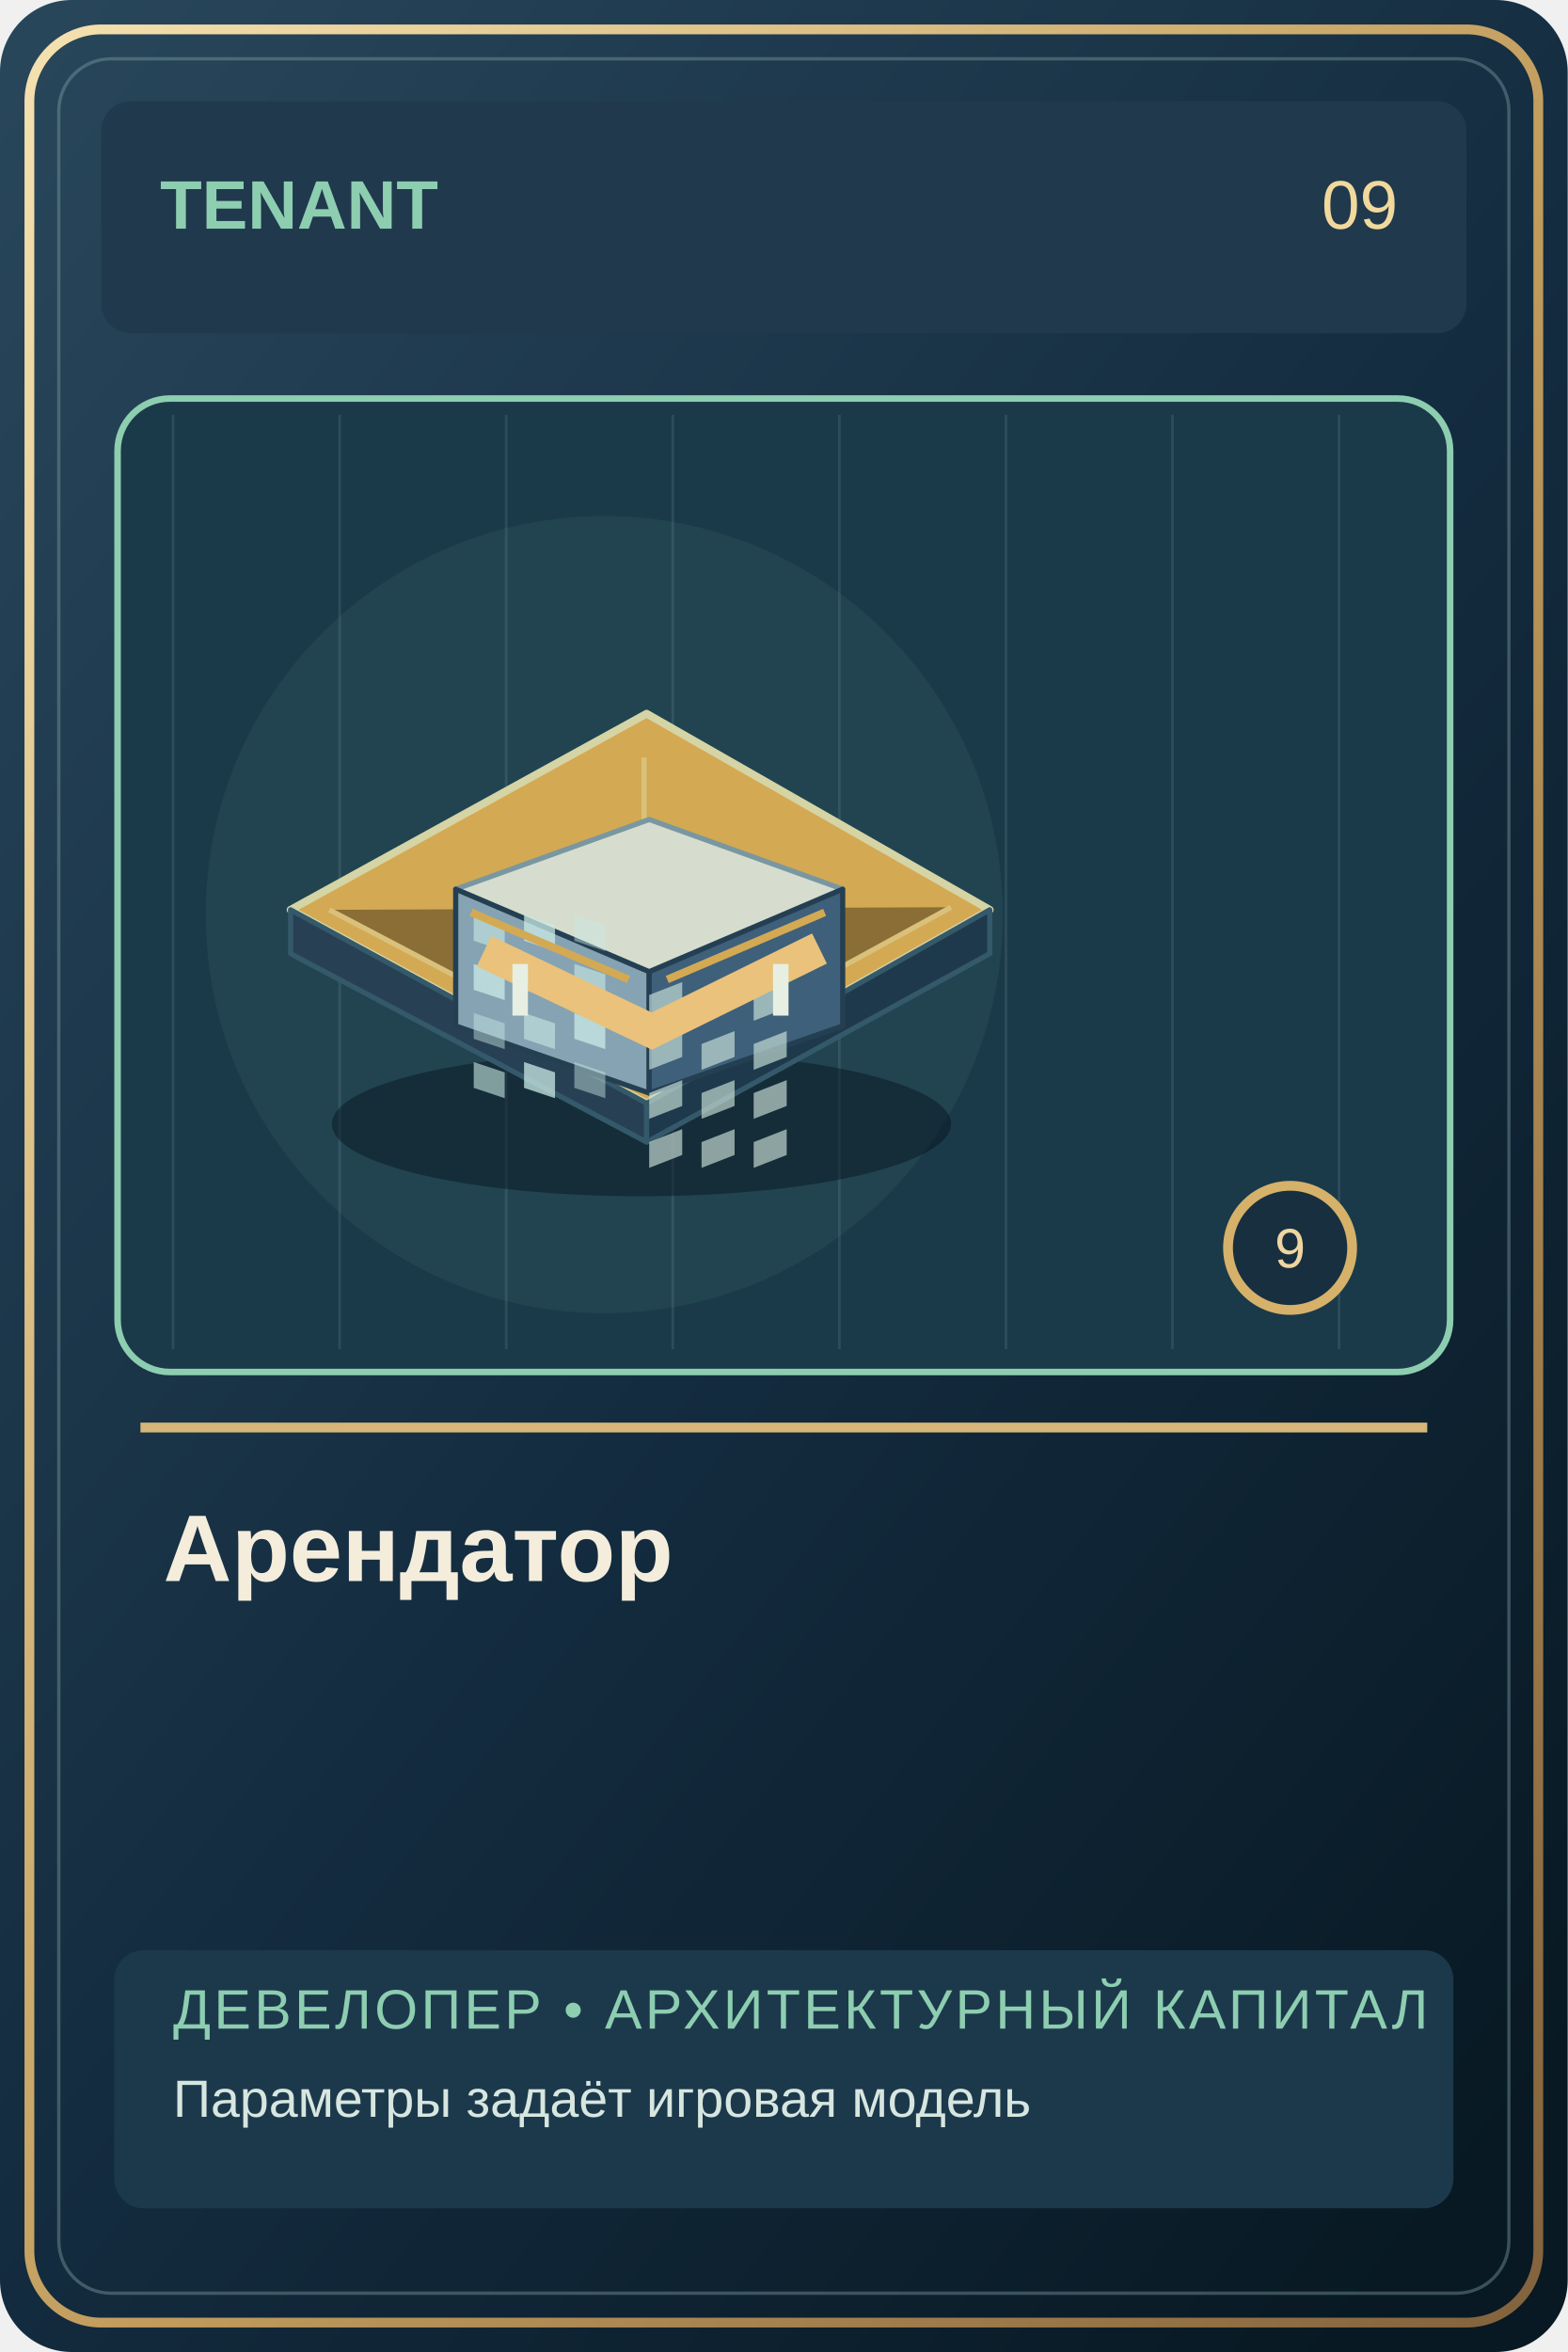
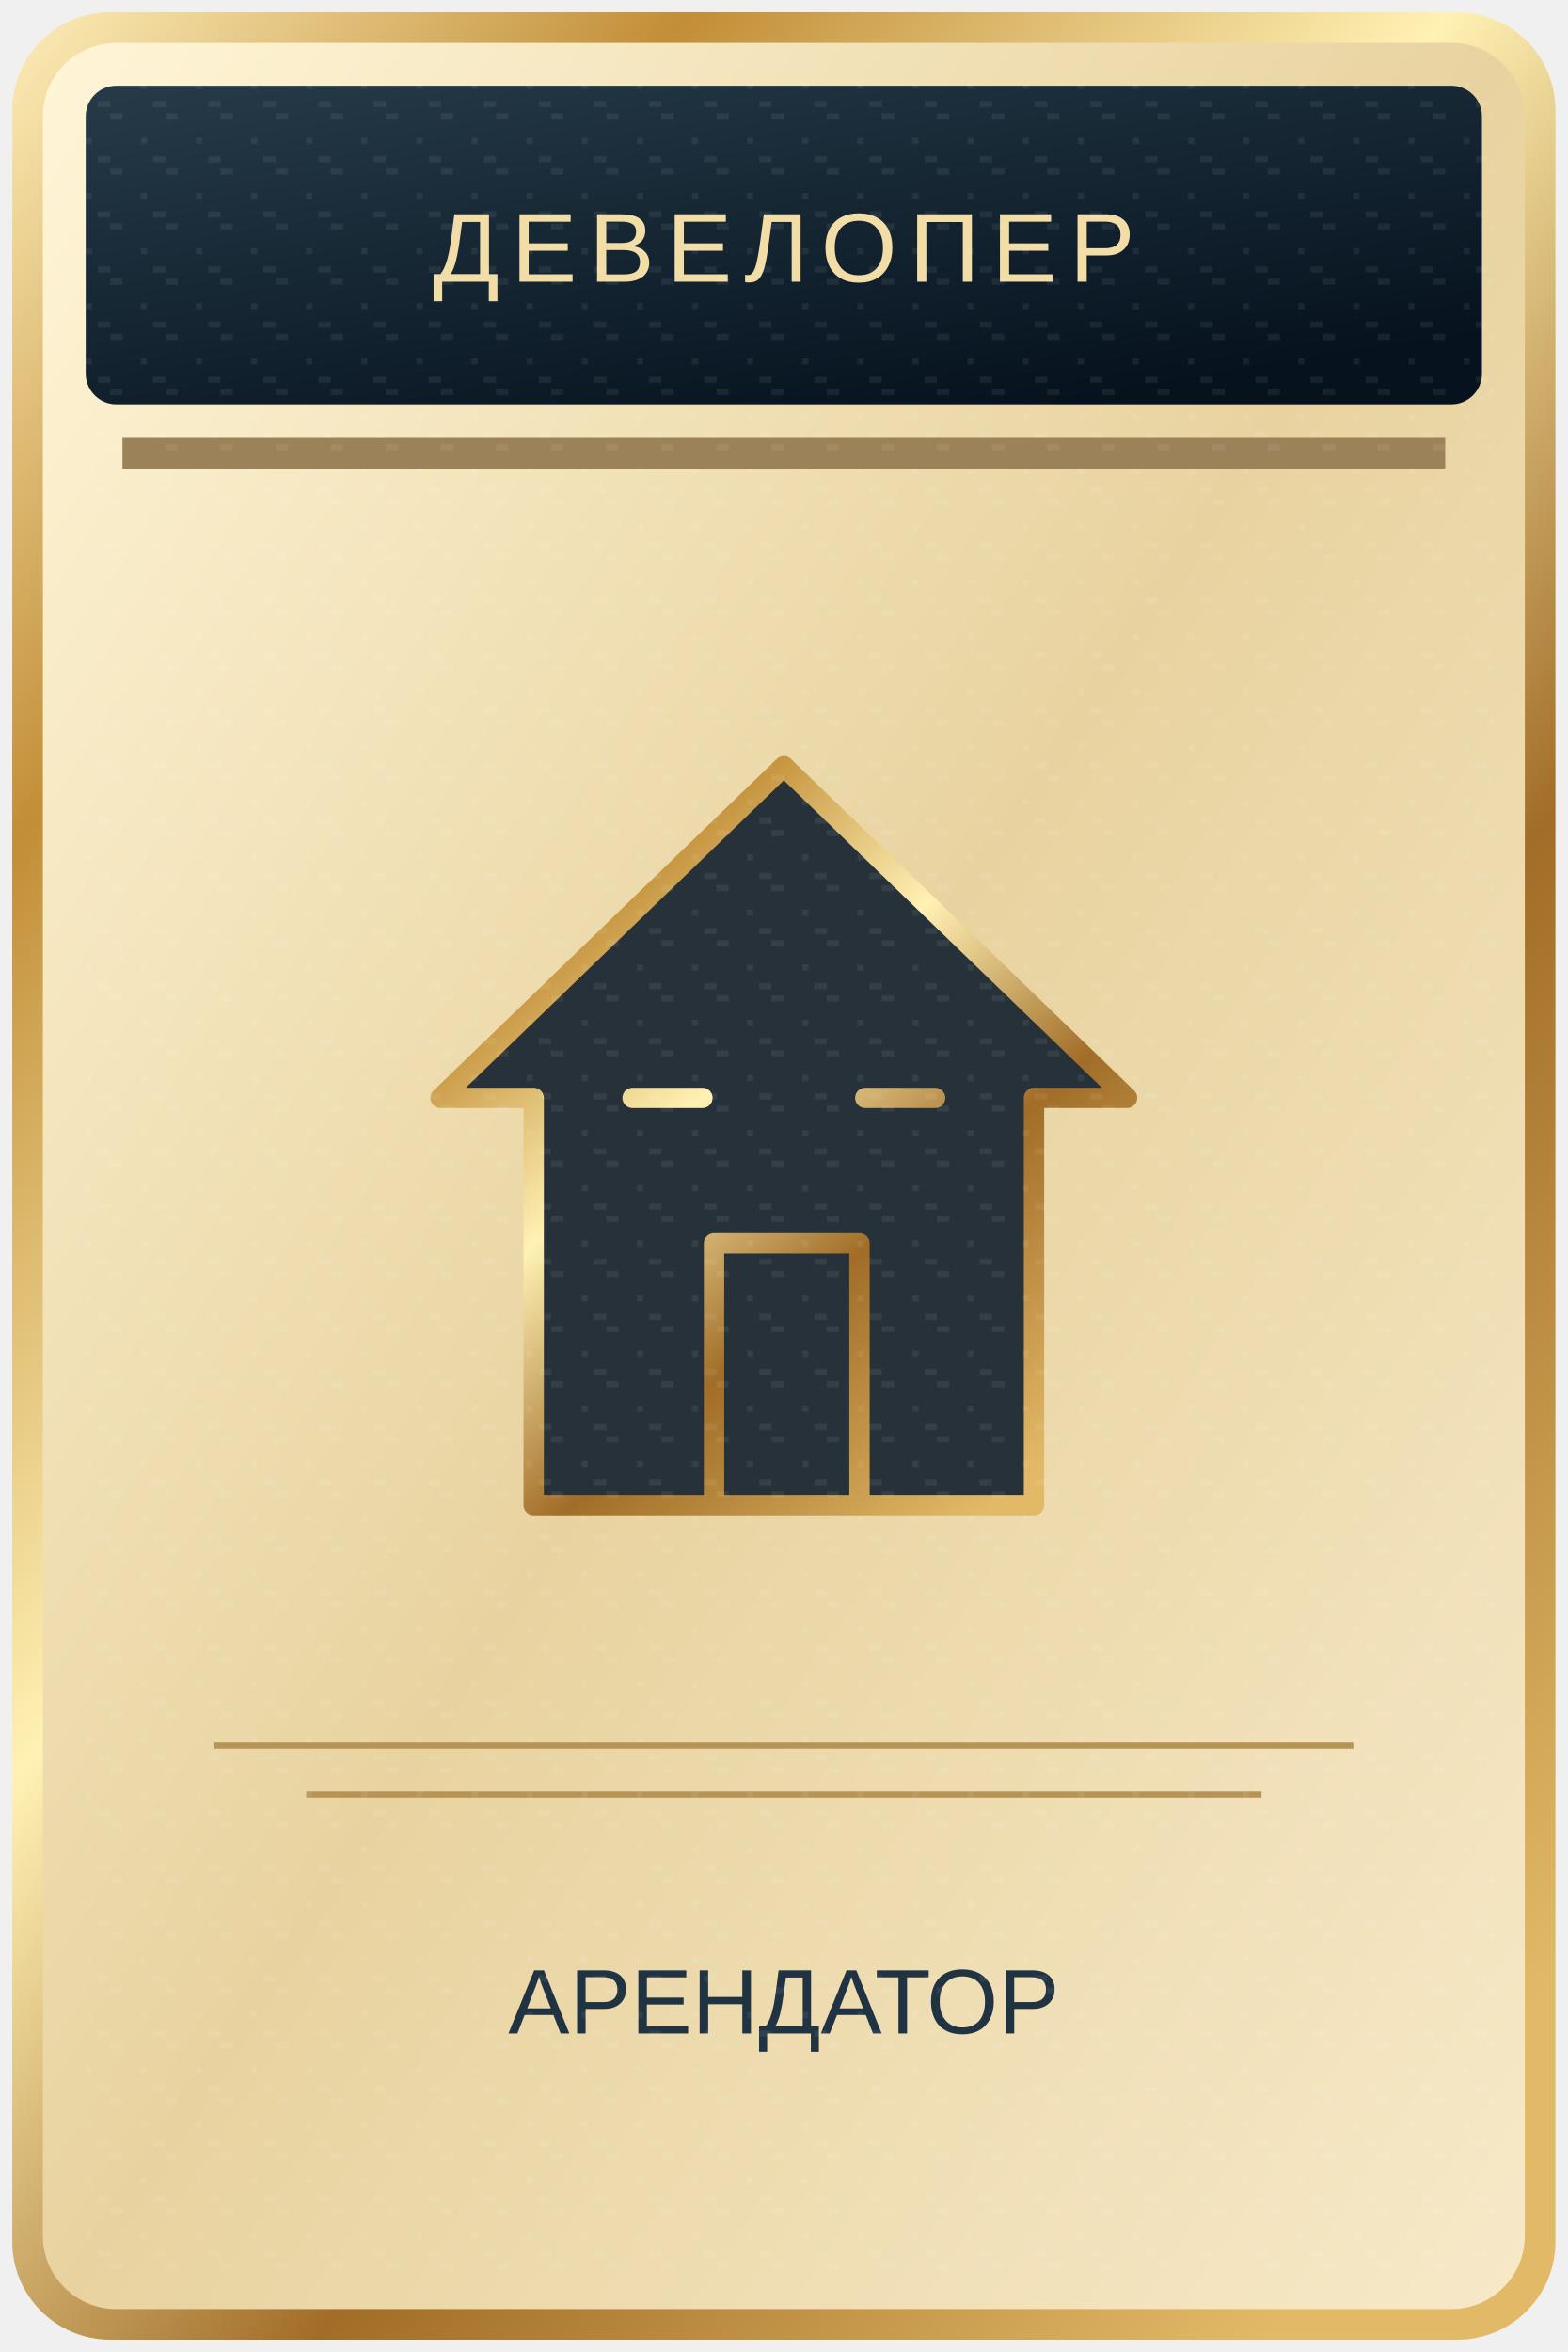
- <svg xmlns="http://www.w3.org/2000/svg" viewBox="0 0 480 720" width="480" height="720" role="img" aria-label="Арендатор">
+ <svg xmlns="http://www.w3.org/2000/svg" viewBox="0 0 256 384" role="img" aria-label="Арендатор">
  <defs>
-     <linearGradient id="bg" x2=".85" y2="1">
-       <stop stop-color="#29475b" />
-       <stop offset=".55" stop-color="#142c40" />
-       <stop offset="1" stop-color="#081923" />
+     <linearGradient id="gold" x2="0.8" y2="1">
+       <stop stop-color="#fff0bc" />
+       <stop offset=".22" stop-color="#c28e37" />
+       <stop offset=".46" stop-color="#fff1b4" />
+       <stop offset=".7" stop-color="#a16d28" />
+       <stop offset="1" stop-color="#e2ba67" />
    </linearGradient>
-     <linearGradient id="gold" x2="1" y2="1">
-       <stop stop-color="#f4e1af" />
-       <stop offset=".53" stop-color="#c29d5d" />
-       <stop offset="1" stop-color="#83633d" />
+     <linearGradient id="cream" x2="1" y2="1">
+       <stop stop-color="#fff5d7" />
+       <stop offset=".5" stop-color="#e8d3a0" />
+       <stop offset="1" stop-color="#f7e9c8" />
+     </linearGradient>
+     <linearGradient id="navy" x2=".7" y2="1">
+       <stop stop-color="#263b49" />
+       <stop offset="1" stop-color="#06121e" />
    </linearGradient>
    <linearGradient id="glass" x2="1" y2="1">
-       <stop stop-color="#bddad8" />
-       <stop offset="1" stop-color="#627f99" />
+       <stop stop-color="#d4e9e8" />
+       <stop offset=".45" stop-color="#6495ad" />
+       <stop offset="1" stop-color="#294453" />
    </linearGradient>
+     <pattern id="grain" width="9" height="9" patternUnits="userSpaceOnUse">
+       <path d="M0 1h2m3 4h1m1 3h2" stroke="#fff" opacity=".07" />
+     </pattern>
  </defs>
-   <rect width="480" height="720" rx="22" fill="url(#bg)" />
-   <rect x="9" y="9" width="462" height="702" rx="22" stroke="url(#gold)" stroke-width="3" fill="none" />
-   <rect x="18" y="18" width="444" height="684" rx="16" stroke="#7b989d" stroke-opacity=".44" fill="none" />
-   <rect x="31" y="31" width="418" height="71" rx="9" fill="#20394d" />
-   <text x="49" y="70" font-family="Arial,sans-serif" font-size="21" font-weight="700" fill="#8dceb0">TENANT</text>
-   <text x="428" y="70" text-anchor="end" font-size="21" fill="#f1d99c" font-family="Arial,sans-serif">09</text>
-   <rect x="36" y="122" width="408" height="298" rx="16" fill="#1a3a49" stroke="#8dceb0" stroke-width="2" />
-   <path d="M53 127v286" stroke="#7798a3" stroke-width=".8" opacity=".2" />
-   <path d="M104 127v286" stroke="#7798a3" stroke-width=".8" opacity=".2" />
-   <path d="M155 127v286" stroke="#7798a3" stroke-width=".8" opacity=".2" />
-   <path d="M206 127v286" stroke="#7798a3" stroke-width=".8" opacity=".2" />
-   <path d="M257 127v286" stroke="#7798a3" stroke-width=".8" opacity=".2" />
-   <path d="M308 127v286" stroke="#7798a3" stroke-width=".8" opacity=".2" />
-   <path d="M359 127v286" stroke="#7798a3" stroke-width=".8" opacity=".2" />
-   <path d="M410 127v286" stroke="#7798a3" stroke-width=".8" opacity=".2" />
-   <circle cx="185" cy="280" r="122" fill="#8dceb0" opacity=".07" />
-   <g transform="translate(70 145) scale(.79)">
-     <ellipse cx="160" cy="252" rx="120" ry="28" fill="#040e1a" opacity=".43" />
-     <polygon points="24,169 162,93 295,169 162,244" fill="#d4a953" stroke="#d5d4a5" stroke-width="3" stroke-linejoin="round" />
-     <polygon points="24,169 162,244 162,259 24,186" fill="#284054" stroke="#34596a" stroke-width="2" stroke-linejoin="round" />
-     <polygon points="162,244 295,169 295,186 162,259" fill="#1e394b" stroke="#34596a" stroke-width="2" stroke-linejoin="round" />
-     <path d="M39 169l122 64 119-65M161 110v124" stroke="#e1edc8" stroke-width="2" opacity=".35" />
-     <polygon points="88,161 163,134 238,161 163,193" fill="#d6dcce" stroke="#7997a1" stroke-width="2" stroke-linejoin="round" />
-     <polygon points="88,161 163,193 163,240 88,214" fill="#85a3b2" stroke="#253f52" stroke-width="2" stroke-linejoin="round" />
-     <polygon points="163,193 238,161 238,214 163,240" fill="#3e607a" stroke="#253f52" stroke-width="2" stroke-linejoin="round" />
-     <path d="M95.0 171l12.0 4v10l-12.0 -4Z" fill="#cae9e5" opacity="0.6" />
-     <path d="M163.0 202l12.8 -5v10l-12.8 5Z" fill="#cee6dd" opacity=".64" />
-     <path d="M114.5 171l12.0 4v10l-12.0 -4Z" fill="#cae9e5" opacity="0.75" />
-     <path d="M183.3 202l12.8 -5v10l-12.8 5Z" fill="#cee6dd" opacity=".64" />
-     <path d="M134.0 171l12.0 4v10l-12.0 -4Z" fill="#cae9e5" opacity="0.45" />
-     <path d="M203.5 202l12.8 -5v10l-12.8 5Z" fill="#cee6dd" opacity=".64" />
-     <path d="M95.0 190l12.0 4v10l-12.0 -4Z" fill="#cae9e5" opacity="0.75" />
-     <path d="M163.0 221l12.8 -5v10l-12.8 5Z" fill="#cee6dd" opacity=".64" />
-     <path d="M114.5 190l12.0 4v10l-12.0 -4Z" fill="#cae9e5" opacity="0.45" />
-     <path d="M183.3 221l12.8 -5v10l-12.8 5Z" fill="#cee6dd" opacity=".64" />
-     <path d="M134.0 190l12.0 4v10l-12.0 -4Z" fill="#cae9e5" opacity="0.6" />
-     <path d="M203.5 221l12.8 -5v10l-12.8 5Z" fill="#cee6dd" opacity=".64" />
-     <path d="M95.0 209l12.0 4v10l-12.0 -4Z" fill="#cae9e5" opacity="0.45" />
-     <path d="M163.0 240l12.8 -5v10l-12.8 5Z" fill="#cee6dd" opacity=".64" />
-     <path d="M114.5 209l12.0 4v10l-12.0 -4Z" fill="#cae9e5" opacity="0.6" />
-     <path d="M183.3 240l12.8 -5v10l-12.8 5Z" fill="#cee6dd" opacity=".64" />
-     <path d="M134.0 209l12.0 4v10l-12.0 -4Z" fill="#cae9e5" opacity="0.75" />
-     <path d="M203.5 240l12.8 -5v10l-12.8 5Z" fill="#cee6dd" opacity=".64" />
-     <path d="M95.0 228l12.0 4v10l-12.0 -4Z" fill="#cae9e5" opacity="0.6" />
-     <path d="M163.0 259l12.8 -5v10l-12.8 5Z" fill="#cee6dd" opacity=".64" />
-     <path d="M114.5 228l12.0 4v10l-12.0 -4Z" fill="#cae9e5" opacity="0.75" />
-     <path d="M183.3 259l12.8 -5v10l-12.8 5Z" fill="#cee6dd" opacity=".64" />
-     <path d="M134.0 228l12.0 4v10l-12.0 -4Z" fill="#cae9e5" opacity="0.45" />
-     <path d="M203.5 259l12.8 -5v10l-12.8 5Z" fill="#cee6dd" opacity=".64" />
-     <path d="M94 170L155 196M170 196L231 170" stroke="#d4a953" stroke-width="3" />
-     <path d="M99 185l65 31 65-32" stroke="#eac27b" stroke-width="13" fill="none" />
-     <path d="M113 190v20m101-20v20" stroke="#e7efe3" stroke-width="6" />
+   <rect x="2" y="2" width="252" height="380" rx="16" fill="url(#gold)" />
+   <rect x="7" y="7" width="242" height="370" rx="12" fill="url(#cream)" />
+   <rect x="14" y="14" width="228" height="52" rx="5" fill="url(#navy)" />
+   <path d="M20 74h216" stroke="#9c8258" stroke-width="5" />
+   <g transform="translate(128 184) scale(.95)">
+     <g fill="#263139" stroke="url(#gold)" stroke-width="3.5" stroke-linejoin="round" stroke-linecap="round">
+       <path d="M-59-5L0-62 59-5H43v70h-86V-5zM-12 65V20h25v45M-26-5h12m28 0h12" />
+     </g>
  </g>
-   <circle cx="395" cy="382" r="19" fill="#182f40" stroke="#d6b16a" stroke-width="3" />
-   <text x="395" y="388" fill="#efd6a0" text-anchor="middle" font-size="17" font-family="Arial,sans-serif">9</text>
-   <path d="M43 437h394" stroke="#d6b679" stroke-width="3" />
-   <text x="50" y="484" font-size="29" font-weight="700" font-family="Arial,sans-serif" fill="#f4eddb">
-     <tspan x="50" dy="0">Арендатор</tspan>
-   </text>
-   <rect x="35" y="597" width="410" height="79" rx="9" fill="#1c394c" />
-   <text x="53" y="621" fill="#8dceb0" font-size="17" font-family="Arial,sans-serif" letter-spacing="1">ДЕВЕЛОПЕР • АРХИТЕКТУРНЫЙ КАПИТАЛ</text>
-   <text x="53" y="648" fill="#d7e6df" font-size="16" font-family="Arial,sans-serif">Параметры задаёт игровая модель</text>
+   <path d="M35 285h186m-171 8h156" stroke="#b59456" />
+   <text x="128" y="46" text-anchor="middle" font-family="Arial,sans-serif" font-size="16" fill="#f3dda6" letter-spacing="2">ДЕВЕЛОПЕР</text>
+   <text x="128" y="332" text-anchor="middle" font-family="Arial,sans-serif" font-size="15" fill="#203342">АРЕНДАТОР</text>
+   <rect x="12" y="12" width="232" height="360" rx="9" fill="url(#grain)" />
</svg>
